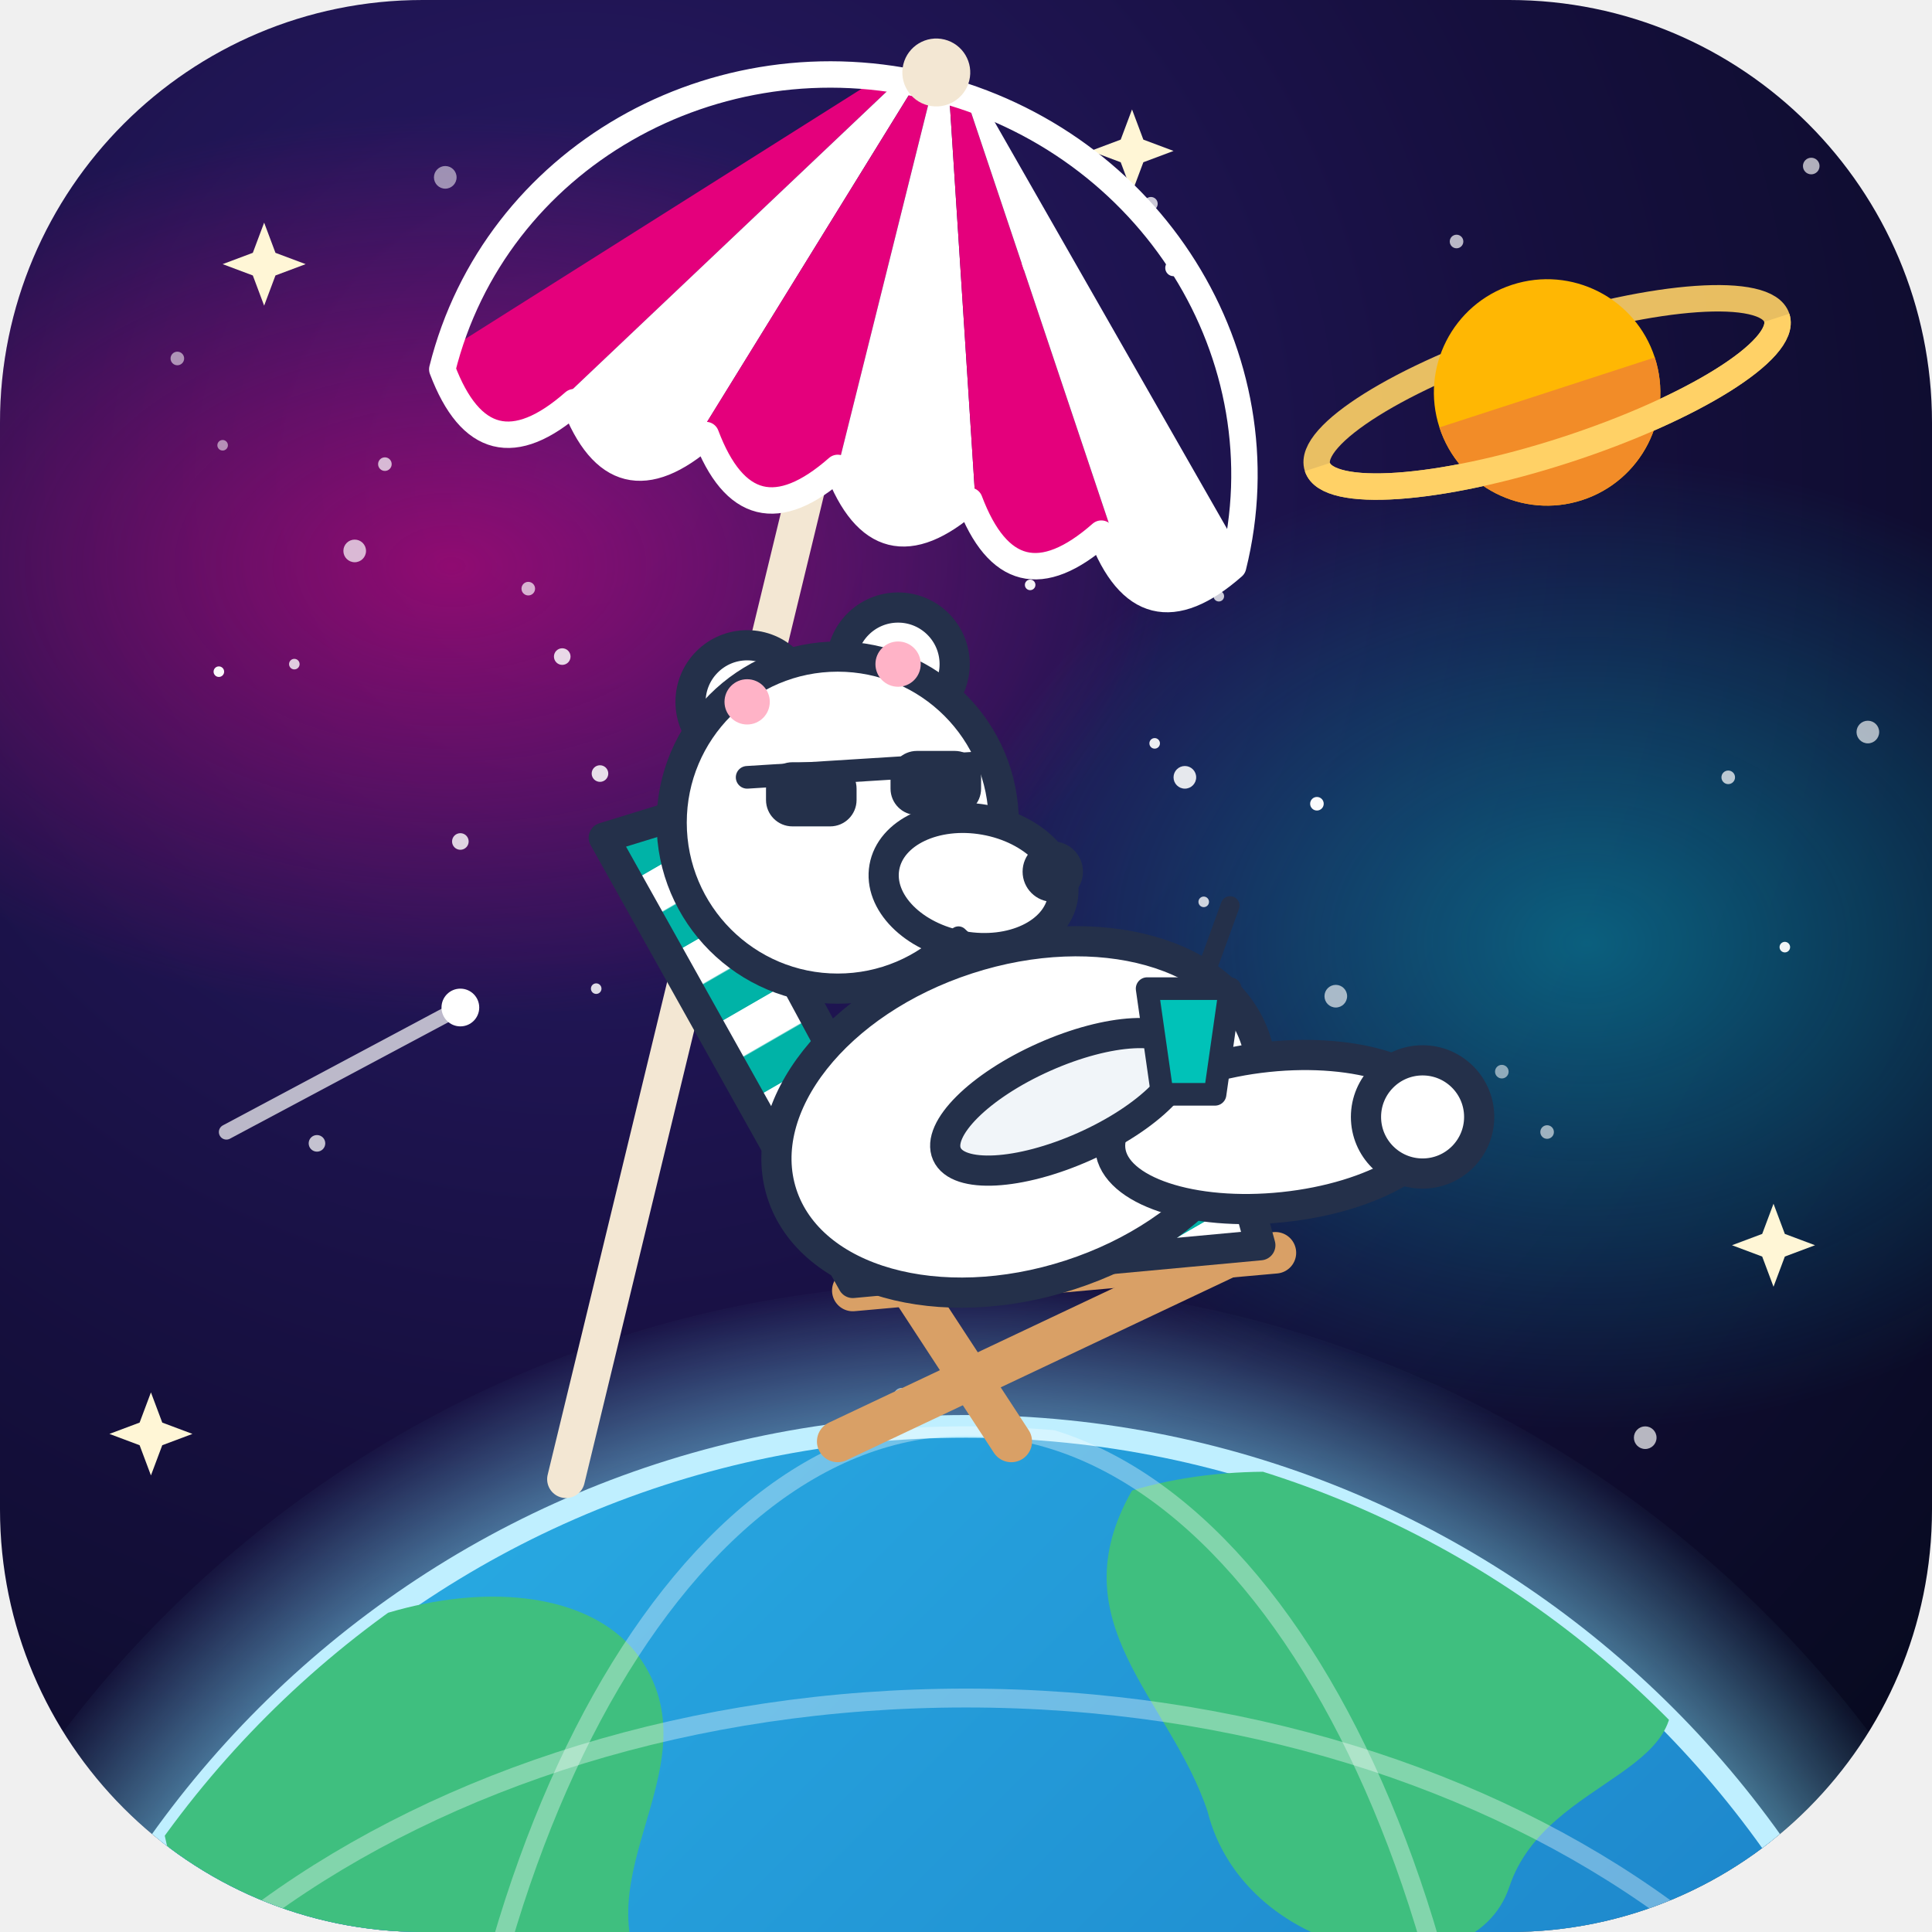
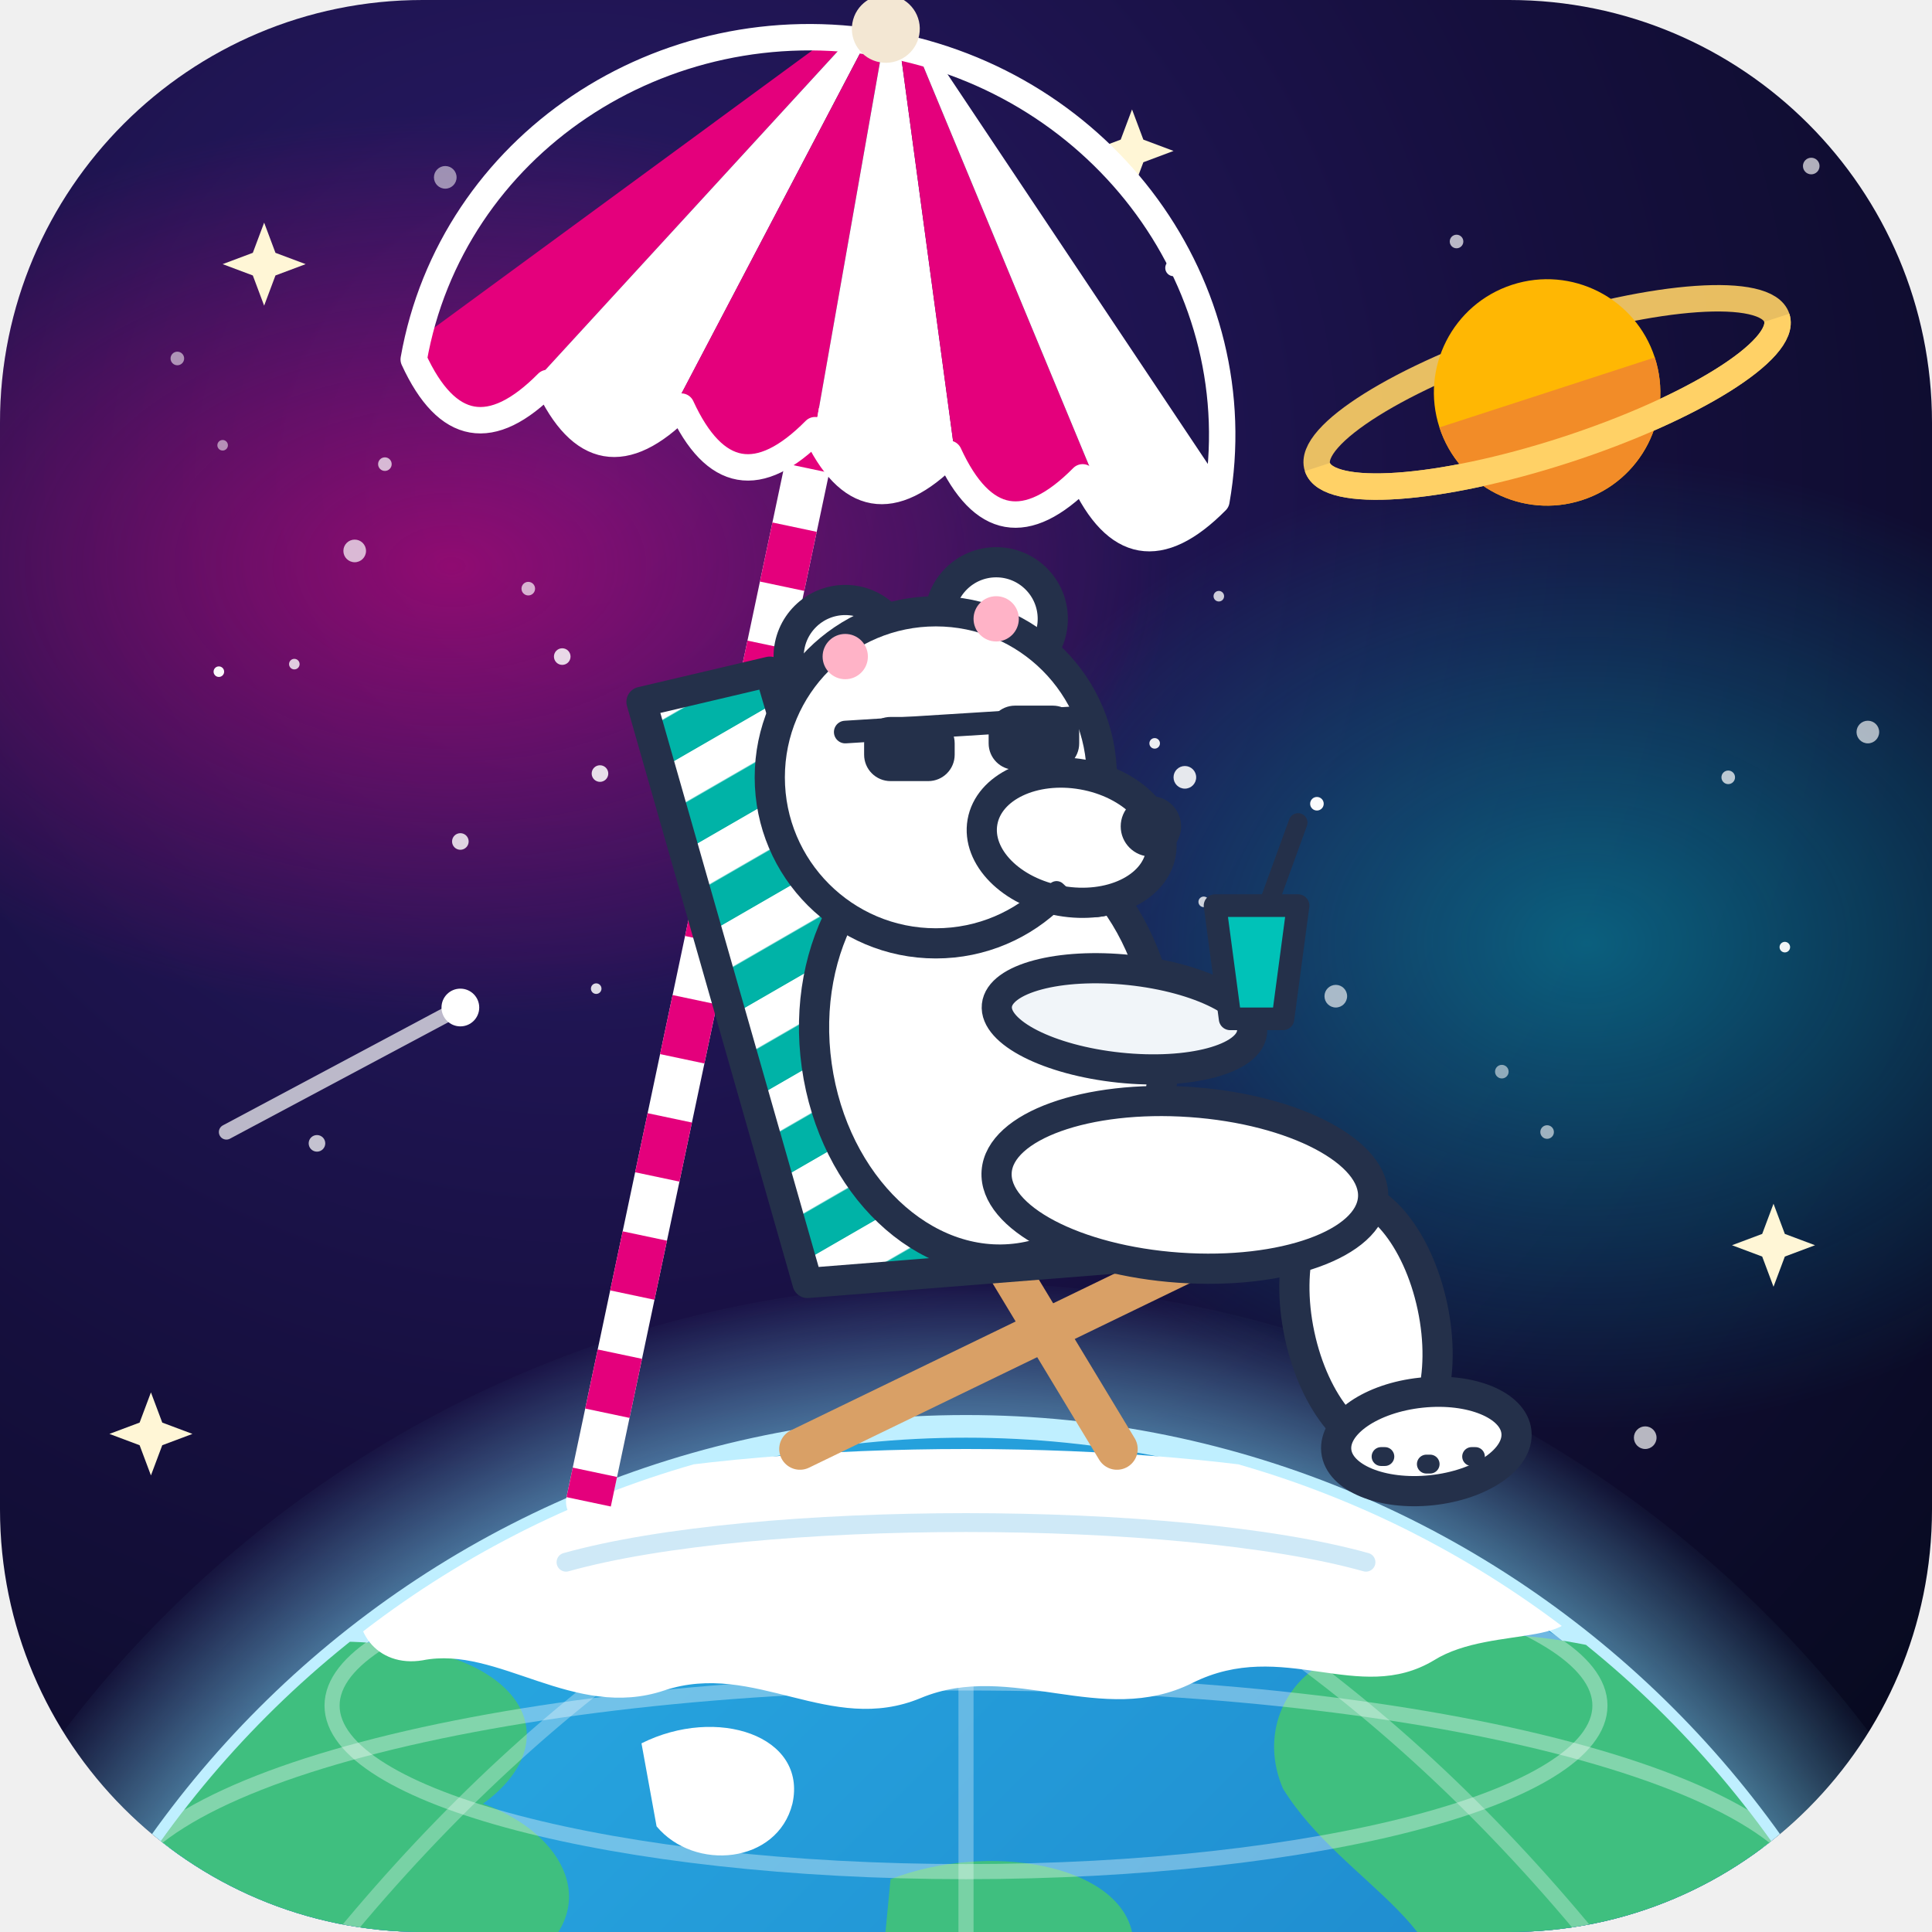
<svg xmlns="http://www.w3.org/2000/svg" viewBox="0 0 512 512" width="512" height="512">
  <defs>
    <radialGradient id="sky" cx="0.3" cy="0.25" r="0.95">
      <stop offset="0" stop-color="#2b1b6b" />
      <stop offset="0.55" stop-color="#150f3d" />
      <stop offset="1" stop-color="#070a1f" />
    </radialGradient>
    <radialGradient id="nebula1" cx="0.5" cy="0.5" r="0.5">
      <stop offset="0" stop-color="#e4007c" stop-opacity="0.55" />
      <stop offset="1" stop-color="#e4007c" stop-opacity="0" />
    </radialGradient>
    <radialGradient id="nebula2" cx="0.5" cy="0.5" r="0.5">
      <stop offset="0" stop-color="#00c2d1" stop-opacity="0.45" />
      <stop offset="1" stop-color="#00c2d1" stop-opacity="0" />
    </radialGradient>
    <radialGradient id="glow" cx="0.5" cy="0.5" r="0.5">
      <stop offset="0.86" stop-color="#7fdcff" stop-opacity="0.55" />
      <stop offset="1" stop-color="#7fdcff" stop-opacity="0" />
    </radialGradient>
    <linearGradient id="sea" x1="0" y1="0" x2="1" y2="1">
      <stop offset="0" stop-color="#2bb3e8" />
      <stop offset="1" stop-color="#1468b8" />
    </linearGradient>
    <clipPath id="tile">
      <rect width="512" height="512" rx="112" />
    </clipPath>
    <clipPath id="globe">
      <circle cx="256" cy="640" r="262" />
    </clipPath>
    <pattern id="stripes" width="22" height="22" patternUnits="userSpaceOnUse" patternTransform="rotate(60)">
      <rect width="22" height="22" fill="#00b3a7" />
      <rect width="11" height="22" fill="#ffffff" />
    </pattern>
    <clipPath id="canopy">
      <path d="M-108 0 A108 104 0 0 1 108 0 Q90.0 26 72.0 0 Q54.0 26 36.0 0 Q18.0 26 0.0 0 Q-18.0 26 -36.0 0 Q-54.0 26 -72.0 0 Q-90.0 26 -108.0 0Z" />
    </clipPath>
  </defs>
  <g clip-path="url(#tile)">
    <rect width="512" height="512" rx="112" fill="url(#sky)" />
    <ellipse cx="120" cy="150" rx="190" ry="120" fill="url(#nebula1)" />
    <ellipse cx="420" cy="250" rx="170" ry="130" fill="url(#nebula2)" />
    <circle cx="171" cy="72" r="1.4" fill="#ffffff" opacity="0.54" />
    <circle cx="273" cy="155" r="1.4" fill="#ffffff" opacity="0.95" />
    <circle cx="118" cy="47" r="3" fill="#ffffff" opacity="0.53" />
    <circle cx="58" cy="178" r="1.4" fill="#ffffff" opacity="0.97" />
    <circle cx="319" cy="239" r="1.4" fill="#ffffff" opacity="0.79" />
    <circle cx="206" cy="391" r="1.4" fill="#ffffff" opacity="0.78" />
    <circle cx="78" cy="176" r="1.4" fill="#ffffff" opacity="0.79" />
    <circle cx="285" cy="277" r="1.4" fill="#ffffff" opacity="0.79" />
    <circle cx="323" cy="158" r="1.4" fill="#ffffff" opacity="0.78" />
    <circle cx="314" cy="206" r="3" fill="#ffffff" opacity="0.89" />
    <circle cx="239" cy="370" r="2.2" fill="#ffffff" opacity="0.65" />
    <circle cx="398" cy="284" r="1.8" fill="#ffffff" opacity="0.54" />
    <circle cx="159" cy="205" r="2.2" fill="#ffffff" opacity="0.86" />
    <circle cx="153" cy="392" r="1.4" fill="#ffffff" opacity="0.76" />
    <circle cx="94" cy="146" r="3" fill="#ffffff" opacity="0.71" />
    <circle cx="480" cy="44" r="2.2" fill="#ffffff" opacity="0.67" />
    <circle cx="183" cy="206" r="3" fill="#ffffff" opacity="0.53" />
    <circle cx="59" cy="118" r="1.4" fill="#ffffff" opacity="0.53" />
    <circle cx="354" cy="264" r="3" fill="#ffffff" opacity="0.64" />
    <circle cx="201" cy="272" r="1.4" fill="#ffffff" opacity="0.97" />
    <circle cx="186" cy="250" r="3" fill="#ffffff" opacity="0.53" />
    <circle cx="386" cy="64" r="1.8" fill="#ffffff" opacity="0.70" />
    <circle cx="458" cy="206" r="1.8" fill="#ffffff" opacity="0.72" />
    <circle cx="280" cy="355" r="3" fill="#ffffff" opacity="0.93" />
    <circle cx="149" cy="174" r="2.2" fill="#ffffff" opacity="0.84" />
    <circle cx="198" cy="103" r="1.4" fill="#ffffff" opacity="0.59" />
    <circle cx="126" cy="104" r="3" fill="#ffffff" opacity="0.92" />
    <circle cx="102" cy="123" r="1.8" fill="#ffffff" opacity="0.71" />
    <circle cx="193" cy="233" r="1.8" fill="#ffffff" opacity="0.85" />
    <circle cx="263" cy="252" r="1.4" fill="#ffffff" opacity="0.73" />
    <circle cx="436" cy="381" r="3" fill="#ffffff" opacity="0.70" />
    <circle cx="205" cy="200" r="3" fill="#ffffff" opacity="0.53" />
    <circle cx="47" cy="95" r="1.8" fill="#ffffff" opacity="0.55" />
    <circle cx="305" cy="54" r="1.8" fill="#ffffff" opacity="0.77" />
    <circle cx="473" cy="251" r="1.4" fill="#ffffff" opacity="0.94" />
    <circle cx="311" cy="71" r="2.2" fill="#ffffff" opacity="0.98" />
    <circle cx="306" cy="197" r="1.4" fill="#ffffff" opacity="0.92" />
    <circle cx="495" cy="194" r="3" fill="#ffffff" opacity="0.66" />
    <circle cx="84" cy="303" r="2.2" fill="#ffffff" opacity="0.74" />
    <circle cx="349" cy="213" r="1.8" fill="#ffffff" opacity="0.98" />
    <circle cx="270" cy="71" r="1.4" fill="#ffffff" opacity="0.88" />
    <circle cx="158" cy="262" r="1.4" fill="#ffffff" opacity="0.85" />
    <circle cx="140" cy="156" r="1.8" fill="#ffffff" opacity="0.68" />
    <circle cx="122" cy="223" r="2.2" fill="#ffffff" opacity="0.82" />
    <circle cx="311" cy="318" r="1.8" fill="#ffffff" opacity="0.90" />
    <circle cx="410" cy="300" r="1.8" fill="#ffffff" opacity="0.60" />
    <path d="M70 59 L73 67 L81 70 L73 73 L70 81 L67 73 L59 70 L67 67Z" fill="#fff6d6" />
    <path d="M300 29 L303 37 L311 40 L303 43 L300 51 L297 43 L289 40 L297 37Z" fill="#fff6d6" />
    <path d="M470 319 L473 327 L481 330 L473 333 L470 341 L467 333 L459 330 L467 327Z" fill="#fff6d6" />
    <path d="M40 369 L43 377 L51 380 L43 383 L40 391 L37 383 L29 380 L37 377Z" fill="#fff6d6" />
    <g transform="translate(410 104) rotate(-18)">
      <ellipse cx="0" cy="0" rx="64" ry="16" fill="none" stroke="#ffd166" stroke-width="7" opacity="0.9" />
      <circle cx="0" cy="0" r="30" fill="#ffb703" />
      <path d="M-30 0 A30 30 0 0 0 30 0" fill="#f28c28" />
      <path d="M-64 0 A64 16 0 0 0 64 0" fill="none" stroke="#ffd166" stroke-width="7" />
    </g>
    <path d="M60 300 L120 268" stroke="#ffffff" stroke-width="4" stroke-linecap="round" opacity="0.7" />
    <circle cx="122" cy="267" r="5" fill="#ffffff" />
    <circle cx="256" cy="640" r="300" fill="url(#glow)" />
    <circle cx="256" cy="640" r="262" fill="url(#sea)" stroke="#bfefff" stroke-width="6" />
    <g clip-path="url(#globe)">
-       <path d="M40 470 C80 420 150 410 170 440 C190 470 150 500 175 530 L60 560Z" fill="#3fbf7f" />
-       <path d="M300 395 C350 380 420 400 440 440 C455 470 410 470 400 500 C390 530 330 520 320 480 C310 450 280 430 300 395Z" fill="#3fbf7f" />
-       <path d="M200 520 C230 505 260 515 255 545 L210 560Z" fill="#3fbf7f" />
-       <ellipse cx="256" cy="640" rx="262" ry="190" fill="none" stroke="#ffffff" stroke-opacity="0.35" stroke-width="5" />
-       <ellipse cx="256" cy="640" rx="140" ry="262" fill="none" stroke="#ffffff" stroke-opacity="0.35" stroke-width="5" />
+       <path d="M-10 500 C10 452 60 430 104 436 C140 440 150 462 128 478 C150 486 160 506 140 520 L-10 540Z" fill="#3fbf7f" />
+       <path d="M352 440 C392 424 452 436 492 470 C512 488 520 510 522 540 L380 540 C392 512 356 500 340 474 C334 460 340 446 352 440Z" fill="#3fbf7f" />
+       <path d="M236 498 C262 488 296 494 300 512 L292 540 L232 540Z" fill="#3fbf7f" />
+       <ellipse cx="256" cy="452" rx="168" ry="44" fill="none" stroke="#ffffff" stroke-opacity="0.35" stroke-width="4" />
+       <ellipse cx="256" cy="506" rx="226" ry="60" fill="none" stroke="#ffffff" stroke-opacity="0.35" stroke-width="4" />
+       <g stroke="#ffffff" stroke-opacity="0.3" stroke-width="4" fill="none">
+         <path d="M256 392 L256 540" />
+         <path d="M256 392 Q150 430 70 540" />
+         <path d="M256 392 Q362 430 442 540" />
+         <path d="M256 392 Q60 400 -20 470" />
+         <path d="M256 392 Q452 400 532 470" />
+       </g>
+       <path d="M96 420 C120 372 392 372 416 420 C424 438 396 430 380 440 C360 452 340 434 316 446 C292 458 268 440 244 450 C220 460 200 440 176 448 C152 456 132 436 112 440 C100 442 92 432 96 420Z" fill="#ffffff" />
+       <path d="M150 414 C200 400 312 400 362 414" fill="none" stroke="#cfe9f7" stroke-width="5" stroke-linecap="round" />
+       <path d="M170 462 C190 452 214 460 210 478 C206 494 184 496 174 484Z" fill="#ffffff" />
    </g>
-     <path d="M150 392 L214 128" stroke="#f3e7d3" stroke-width="10" stroke-linecap="round" />
-     <g transform="translate(222 124) rotate(14)">
+     <path d="M156 398 L216 114" stroke="#ffffff" stroke-width="12" stroke-linecap="round" />
+     <path d="M156 398 L216 114" stroke="#e4007c" stroke-width="12" stroke-dasharray="16 16" stroke-dashoffset="8" />
+     <g transform="translate(216 114) rotate(10)">
      <g clip-path="url(#canopy)">
        <path d="M0 -118 L-151.2 40 L-100.8 40Z" fill="#e4007c" />
        <path d="M0 -118 L-100.8 40 L-50.4 40Z" fill="#ffffff" />
        <path d="M0 -118 L-50.4 40 L0.0 40Z" fill="#e4007c" />
        <path d="M0 -118 L0.0 40 L50.4 40Z" fill="#ffffff" />
        <path d="M0 -118 L50.4 40 L100.8 40Z" fill="#e4007c" />
        <path d="M0 -118 L100.8 40 L151.2 40Z" fill="#ffffff" />
      </g>
      <path d="M-108 0 A108 104 0 0 1 108 0 Q90.0 26 72.0 0 Q54.0 26 36.0 0 Q18.0 26 0.0 0 Q-18.0 26 -36.0 0 Q-54.0 26 -72.0 0 Q-90.0 26 -108.0 0Z" fill="none" stroke="#ffffff" stroke-width="7" stroke-linejoin="round" />
      <circle cx="0" cy="-108" r="9" fill="#f3e7d3" />
    </g>
    <g stroke="#d9a066" stroke-width="11" stroke-linecap="round">
-       <path d="M166 226 L268 382" />
-       <path d="M332 330 L222 382" />
-       <path d="M226 342 L338 332" />
+       <path d="M180 192 L296 384" />
+       <path d="M340 322 L212 384" />
    </g>
-     <path d="M160 222 L226 340 L334 330 L328 308 L240 314 L186 214Z" fill="url(#stripes)" stroke="#24304a" stroke-width="8" stroke-linejoin="round" />
+     <path d="M170 186 L214 340 L340 330 L338 310 L244 314 L204 178Z" fill="url(#stripes)" stroke="#24304a" stroke-width="8" stroke-linejoin="round" />
    <g stroke="#24304a" stroke-width="8" stroke-linejoin="round">
-       <ellipse cx="270" cy="296" rx="66" ry="44" transform="rotate(-18 270 296)" fill="#ffffff" />
-       <ellipse cx="338" cy="300" rx="44" ry="20" transform="rotate(-6 338 300)" fill="#ffffff" />
-       <circle cx="377" cy="296" r="15" fill="#ffffff" />
-       <circle cx="198" cy="186" r="15" fill="#ffffff" />
-       <circle cx="238" cy="176" r="15" fill="#ffffff" />
-       <circle cx="222" cy="218" r="44" fill="#ffffff" />
-       <ellipse cx="258" cy="234" rx="24" ry="17" transform="rotate(10 258 234)" fill="#ffffff" />
-       <ellipse cx="282" cy="292" rx="34" ry="13" transform="rotate(-24 282 292)" fill="#f1f5f9" />
+       <circle cx="224" cy="174" r="15" fill="#ffffff" />
+       <circle cx="264" cy="164" r="15" fill="#ffffff" />
+       <ellipse cx="262" cy="276" rx="46" ry="58" transform="rotate(-8 262 276)" fill="#ffffff" />
+       <ellipse cx="362" cy="350" rx="18" ry="34" transform="rotate(-12 362 350)" fill="#ffffff" />
+       <ellipse cx="378" cy="382" rx="24" ry="13" transform="rotate(-6 378 382)" fill="#ffffff" />
+       <ellipse cx="314" cy="314" rx="50" ry="22" transform="rotate(4 314 314)" fill="#ffffff" />
+       <circle cx="248" cy="206" r="44" fill="#ffffff" />
+       <ellipse cx="284" cy="222" rx="24" ry="17" transform="rotate(10 284 222)" fill="#ffffff" />
+       <ellipse cx="298" cy="270" rx="34" ry="13" transform="rotate(6 298 270)" fill="#f1f5f9" />
    </g>
-     <circle cx="198" cy="186" r="6" fill="#ffb3c7" />
-     <circle cx="238" cy="176" r="6" fill="#ffb3c7" />
-     <circle cx="279" cy="231" r="8" fill="#24304a" />
-     <path d="M254 248 Q262 256 272 250" fill="none" stroke="#24304a" stroke-width="5" stroke-linecap="round" />
-     <path d="M198 206 L262 202" stroke="#24304a" stroke-width="6" stroke-linecap="round" />
-     <rect x="203" y="202" width="24" height="17" rx="7" fill="#24304a" />
-     <rect x="236" y="199" width="24" height="17" rx="7" fill="#24304a" />
-     <path d="M304 262 L326 262 L322 290 L308 290Z" fill="#00c2b8" stroke="#24304a" stroke-width="6" stroke-linejoin="round" />
-     <path d="M318 262 L326 240" stroke="#24304a" stroke-width="5" stroke-linecap="round" />
+     <circle cx="224" cy="174" r="6" fill="#ffb3c7" />
+     <circle cx="264" cy="164" r="6" fill="#ffb3c7" />
+     <circle cx="305" cy="219" r="8" fill="#24304a" />
+     <path d="M280 236 Q288 244 298 238" fill="none" stroke="#24304a" stroke-width="5" stroke-linecap="round" />
+     <path d="M366 386 h1 M378 388 h1 M390 386 h1" stroke="#24304a" stroke-width="5" stroke-linecap="round" />
+     <path d="M224 194 L288 190" stroke="#24304a" stroke-width="6" stroke-linecap="round" />
+     <rect x="229" y="190" width="24" height="17" rx="7" fill="#24304a" />
+     <rect x="262" y="187" width="24" height="17" rx="7" fill="#24304a" />
+     <path d="M322 240 L344 240 L340 270 L326 270Z" fill="#00c2b8" stroke="#24304a" stroke-width="6" stroke-linejoin="round" />
+     <path d="M336 240 L344 218" stroke="#24304a" stroke-width="5" stroke-linecap="round" />
  </g>
</svg>
